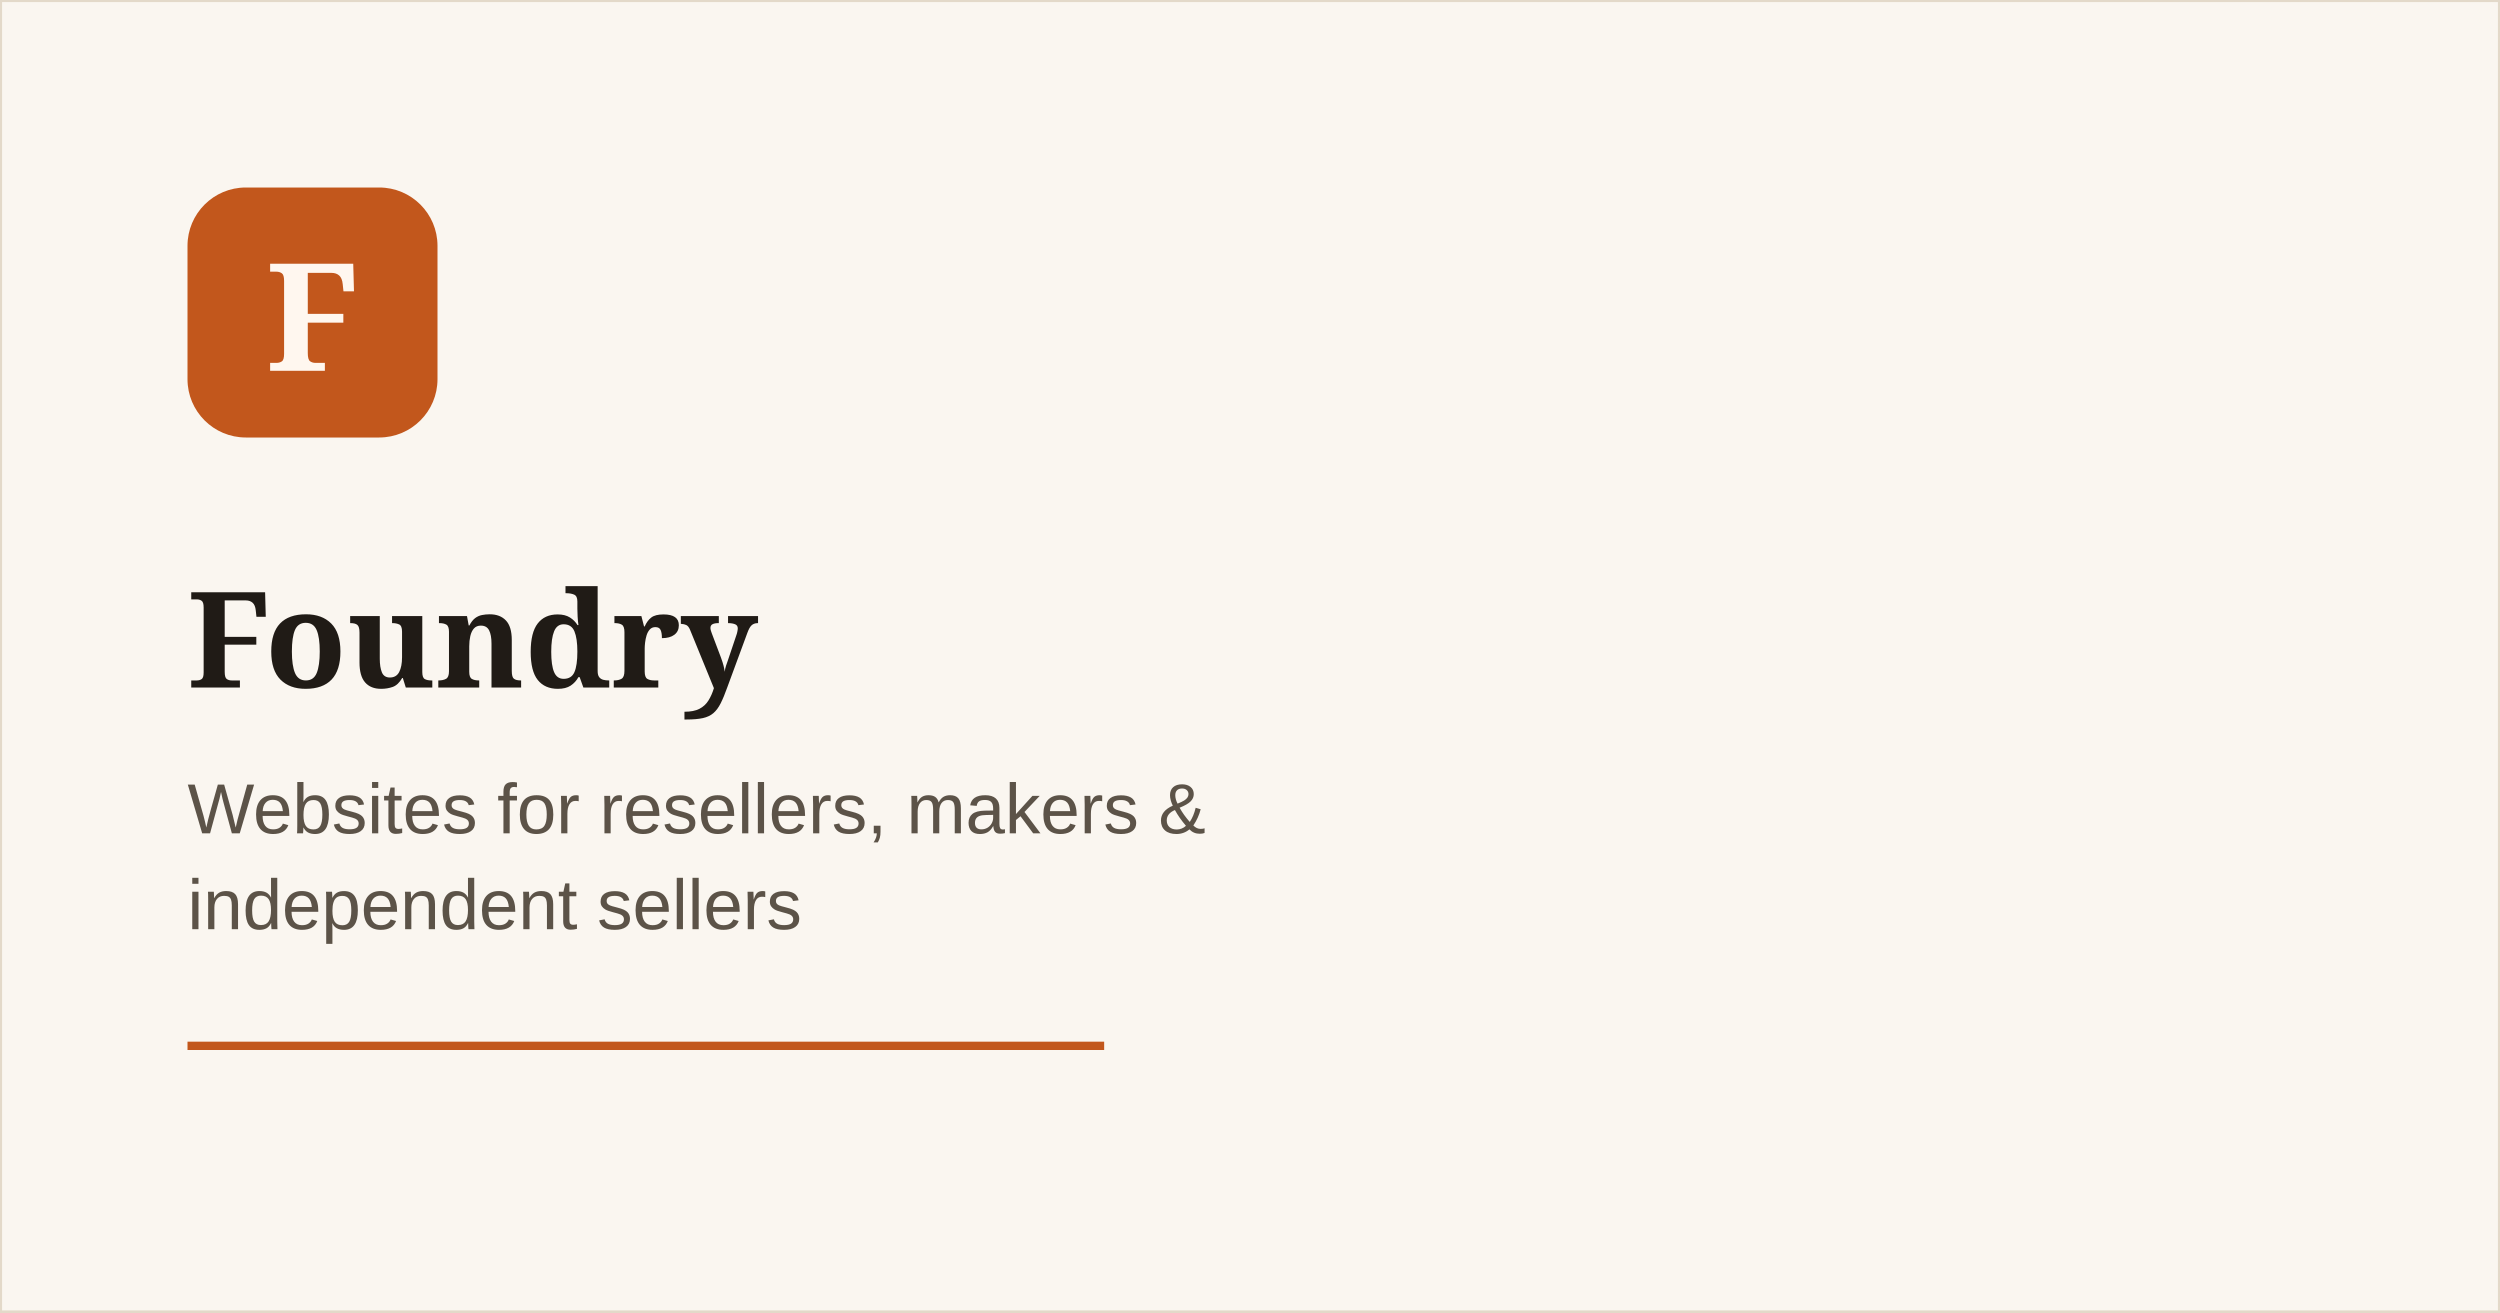
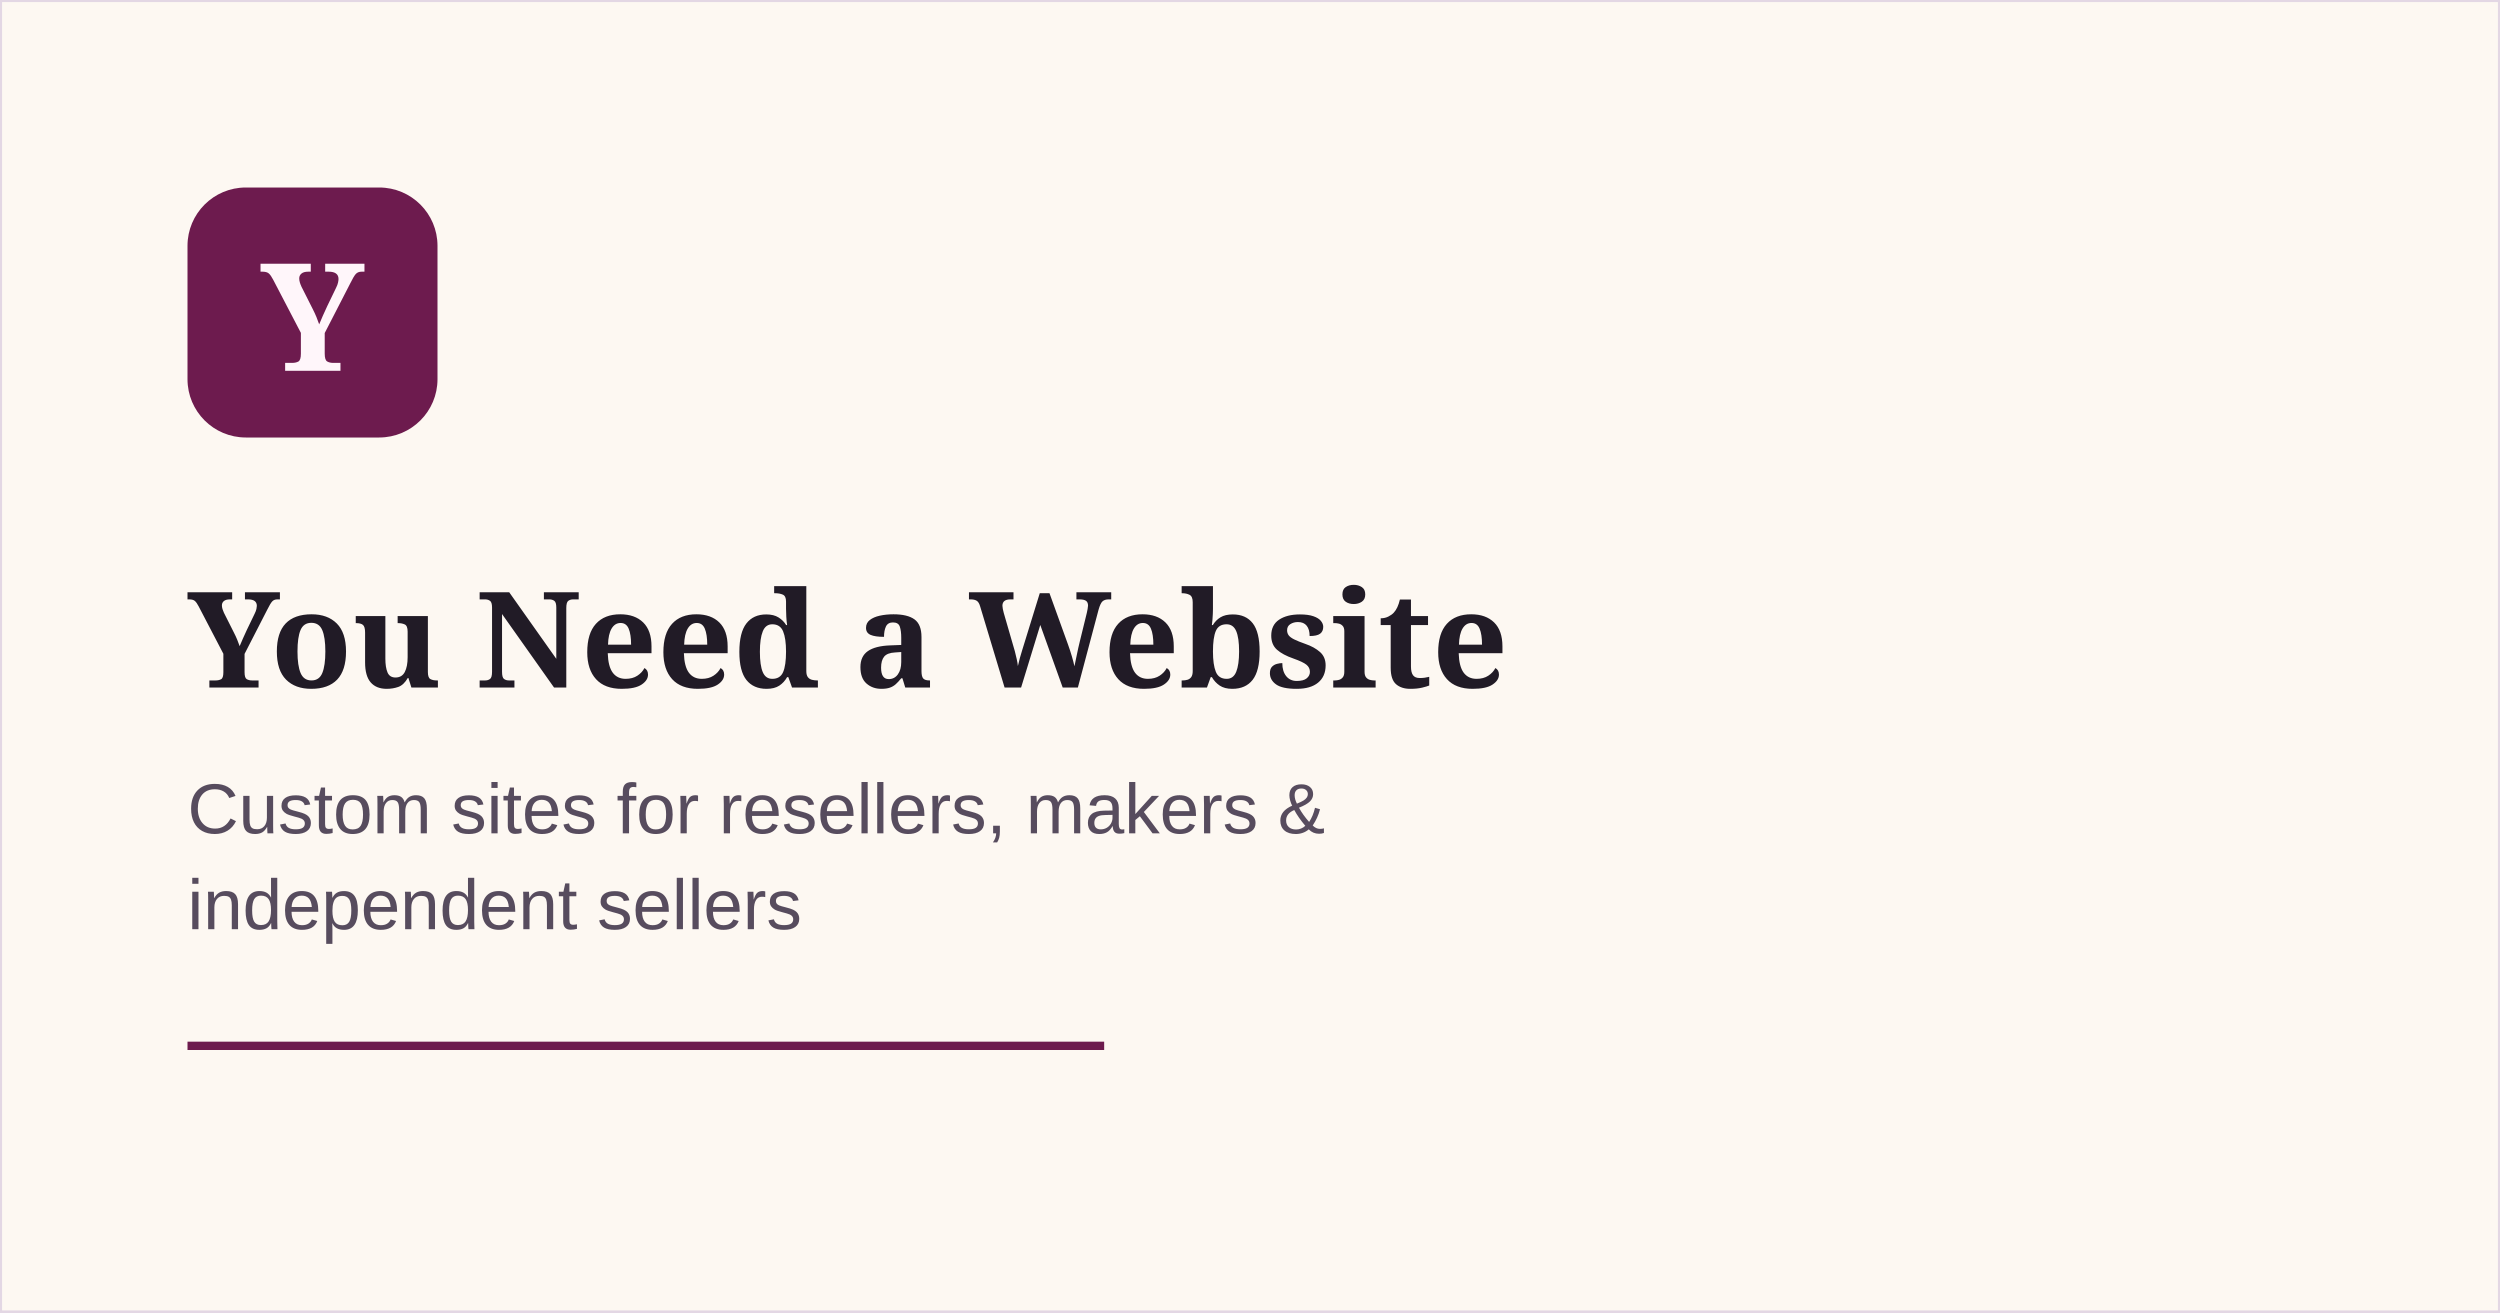
<svg xmlns="http://www.w3.org/2000/svg" width="1200" height="630" viewBox="0 0 1200 630">
-   <rect width="1200" height="630" fill="#faf6f0" />
-   <rect width="1200" height="630" fill="none" stroke="#e3d9c9" stroke-width="2" />
-   <rect x="90" y="90" width="120" height="120" rx="28" fill="#c2571c" />
-   <text x="150" y="178" text-anchor="middle" font-family="Georgia, 'Iowan Old Style', serif" font-size="72" font-weight="700" fill="#fff7ef">F</text>
-   <text x="90" y="330" font-family="Georgia, 'Iowan Old Style', serif" font-size="64" font-weight="700" fill="#201b16">Foundry</text>
-   <text x="90" y="400" font-family="Arial, Helvetica, sans-serif" font-size="34" fill="#5c5348">Websites for resellers, makers &amp;</text>
-   <text x="90" y="446" font-family="Arial, Helvetica, sans-serif" font-size="34" fill="#5c5348">independent sellers</text>
-   <rect x="90" y="500" width="440" height="4" fill="#c2571c" />
+   <rect width="1200" height="630" fill="#fdf8f2" />
+   <rect width="1200" height="630" fill="none" stroke="#e3d7e4" stroke-width="2" />
+   <rect x="90" y="90" width="120" height="120" rx="28" fill="#6d1b4e" />
+   <text x="150" y="178" text-anchor="middle" font-family="Georgia, 'Iowan Old Style', serif" font-size="72" font-weight="700" fill="#fff6fa">Y</text>
+   <text x="90" y="330" font-family="Georgia, 'Iowan Old Style', serif" font-size="64" font-weight="700" fill="#211b26">You Need a Website</text>
+   <text x="90" y="400" font-family="Arial, Helvetica, sans-serif" font-size="34" fill="#574c5e">Custom sites for resellers, makers &amp;</text>
+   <text x="90" y="446" font-family="Arial, Helvetica, sans-serif" font-size="34" fill="#574c5e">independent sellers</text>
+   <rect x="90" y="500" width="440" height="4" fill="#6d1b4e" />
</svg>
